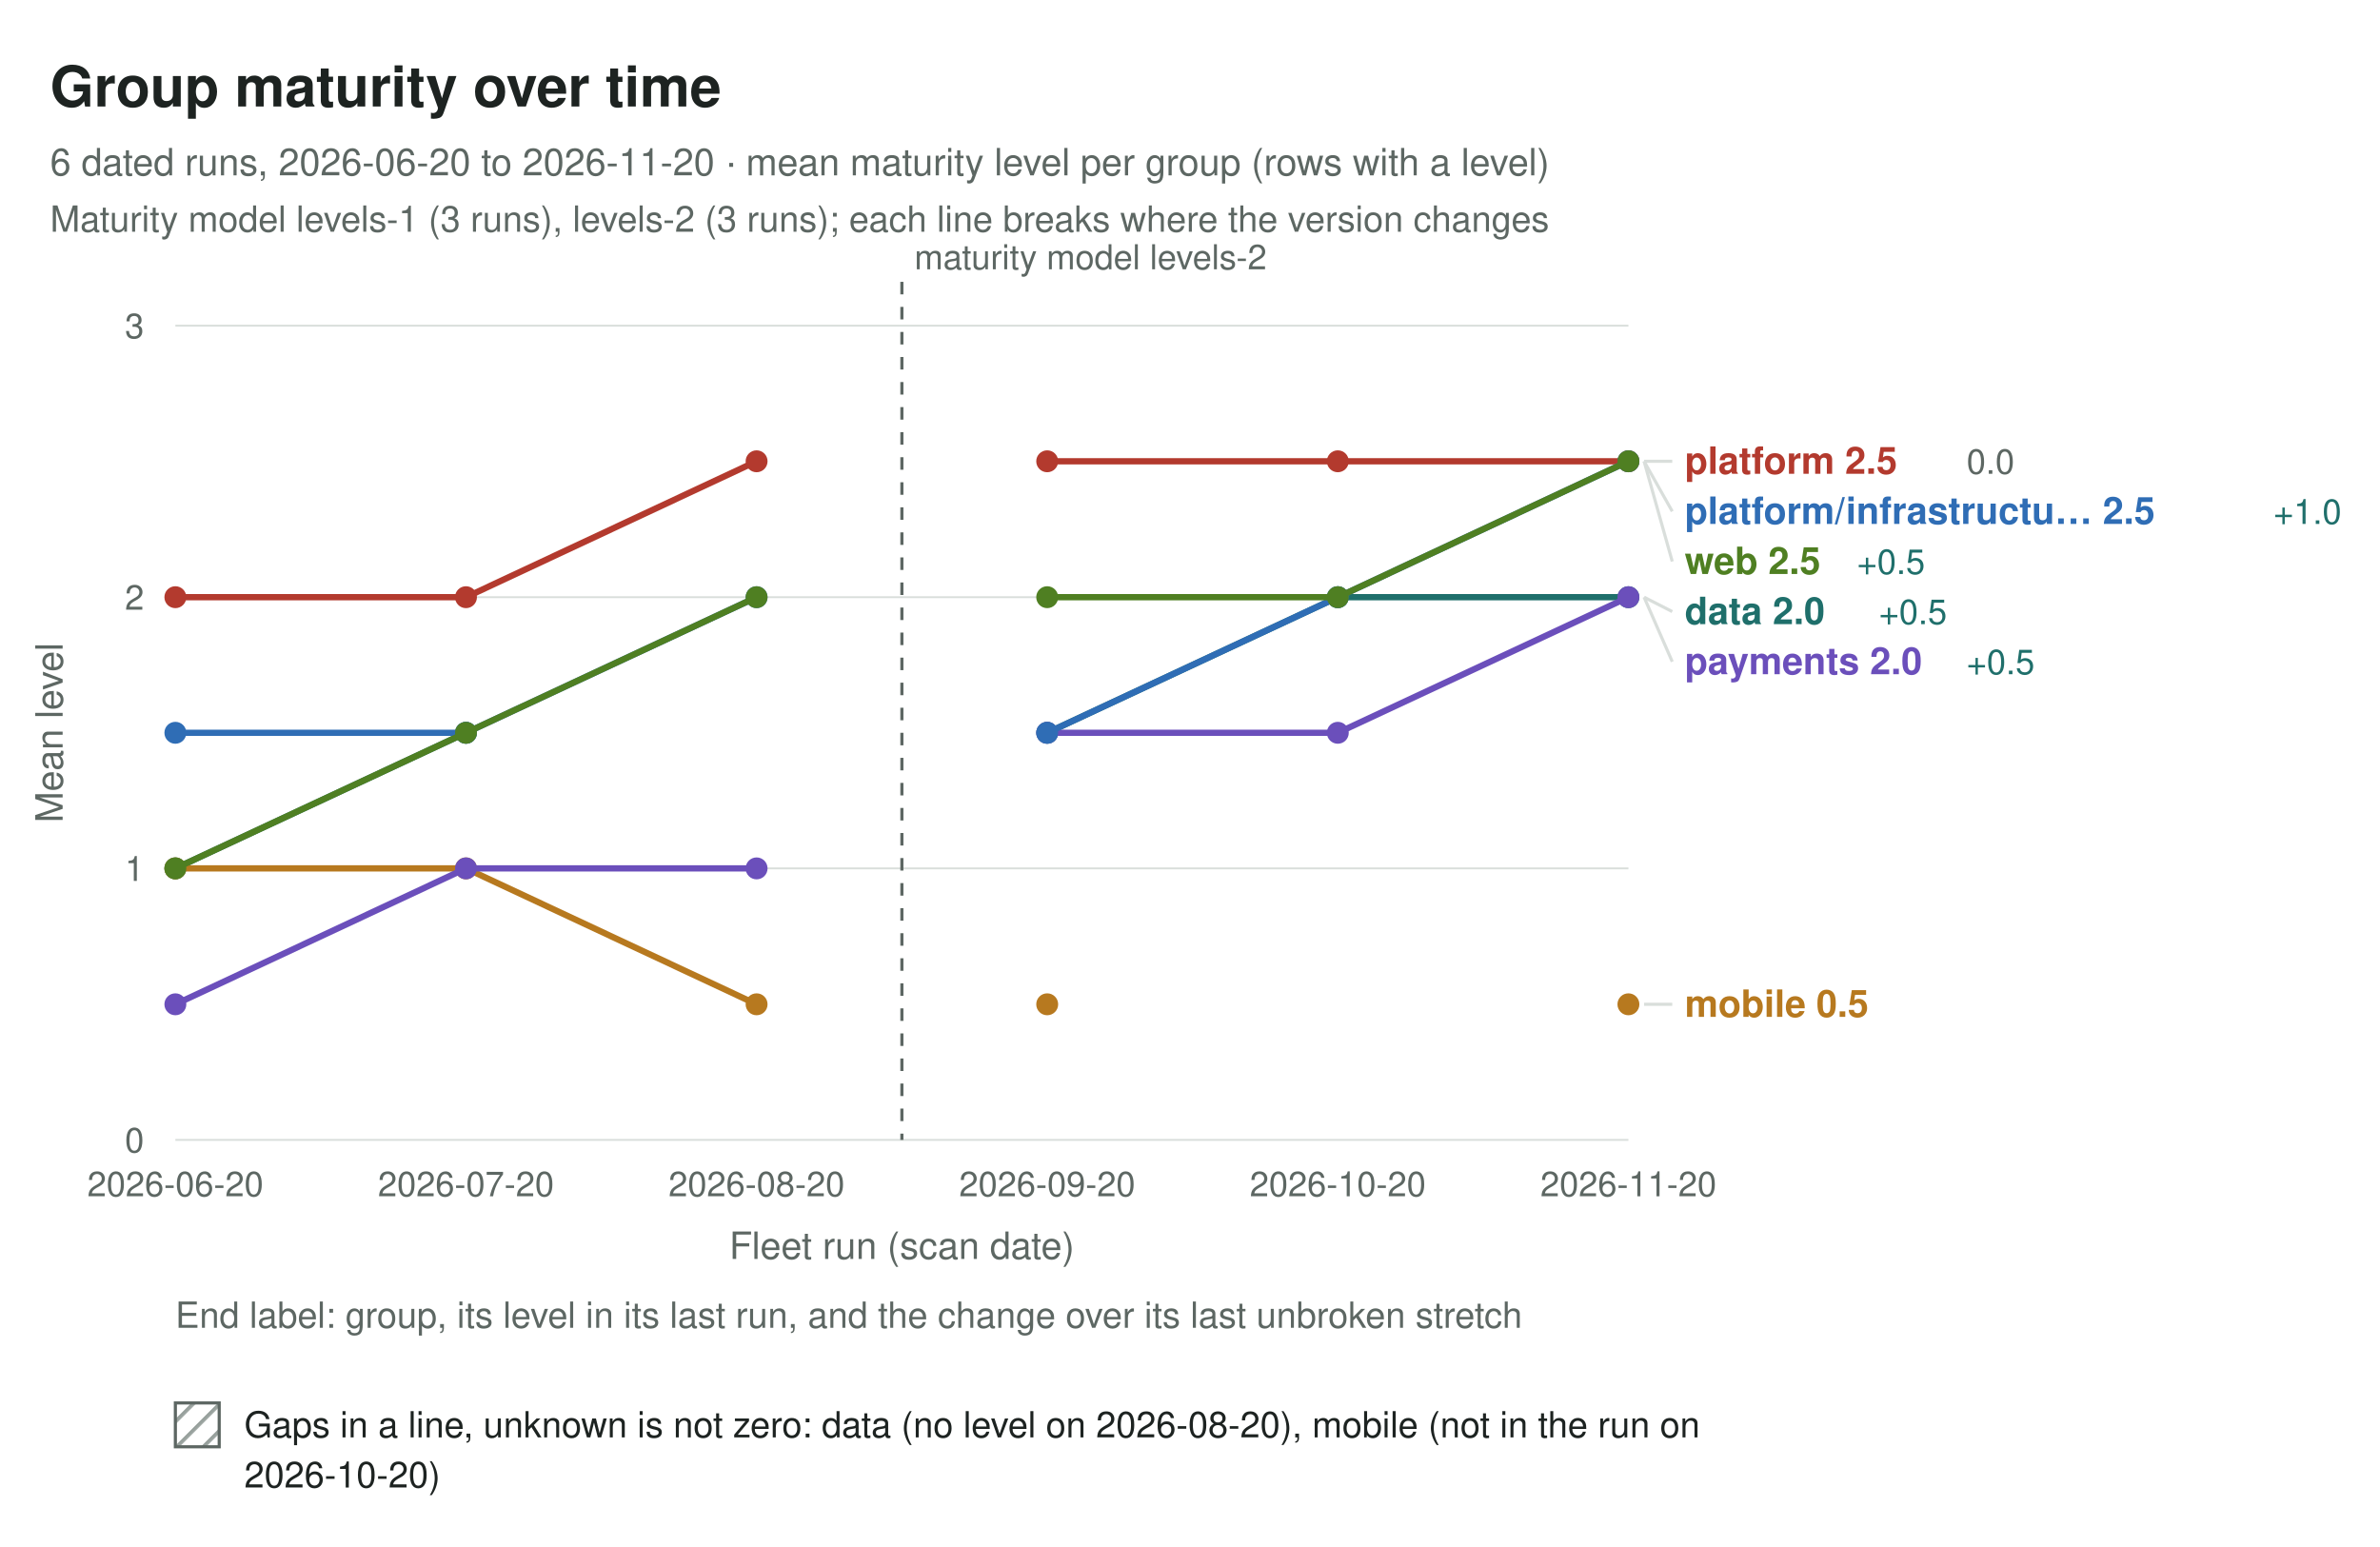
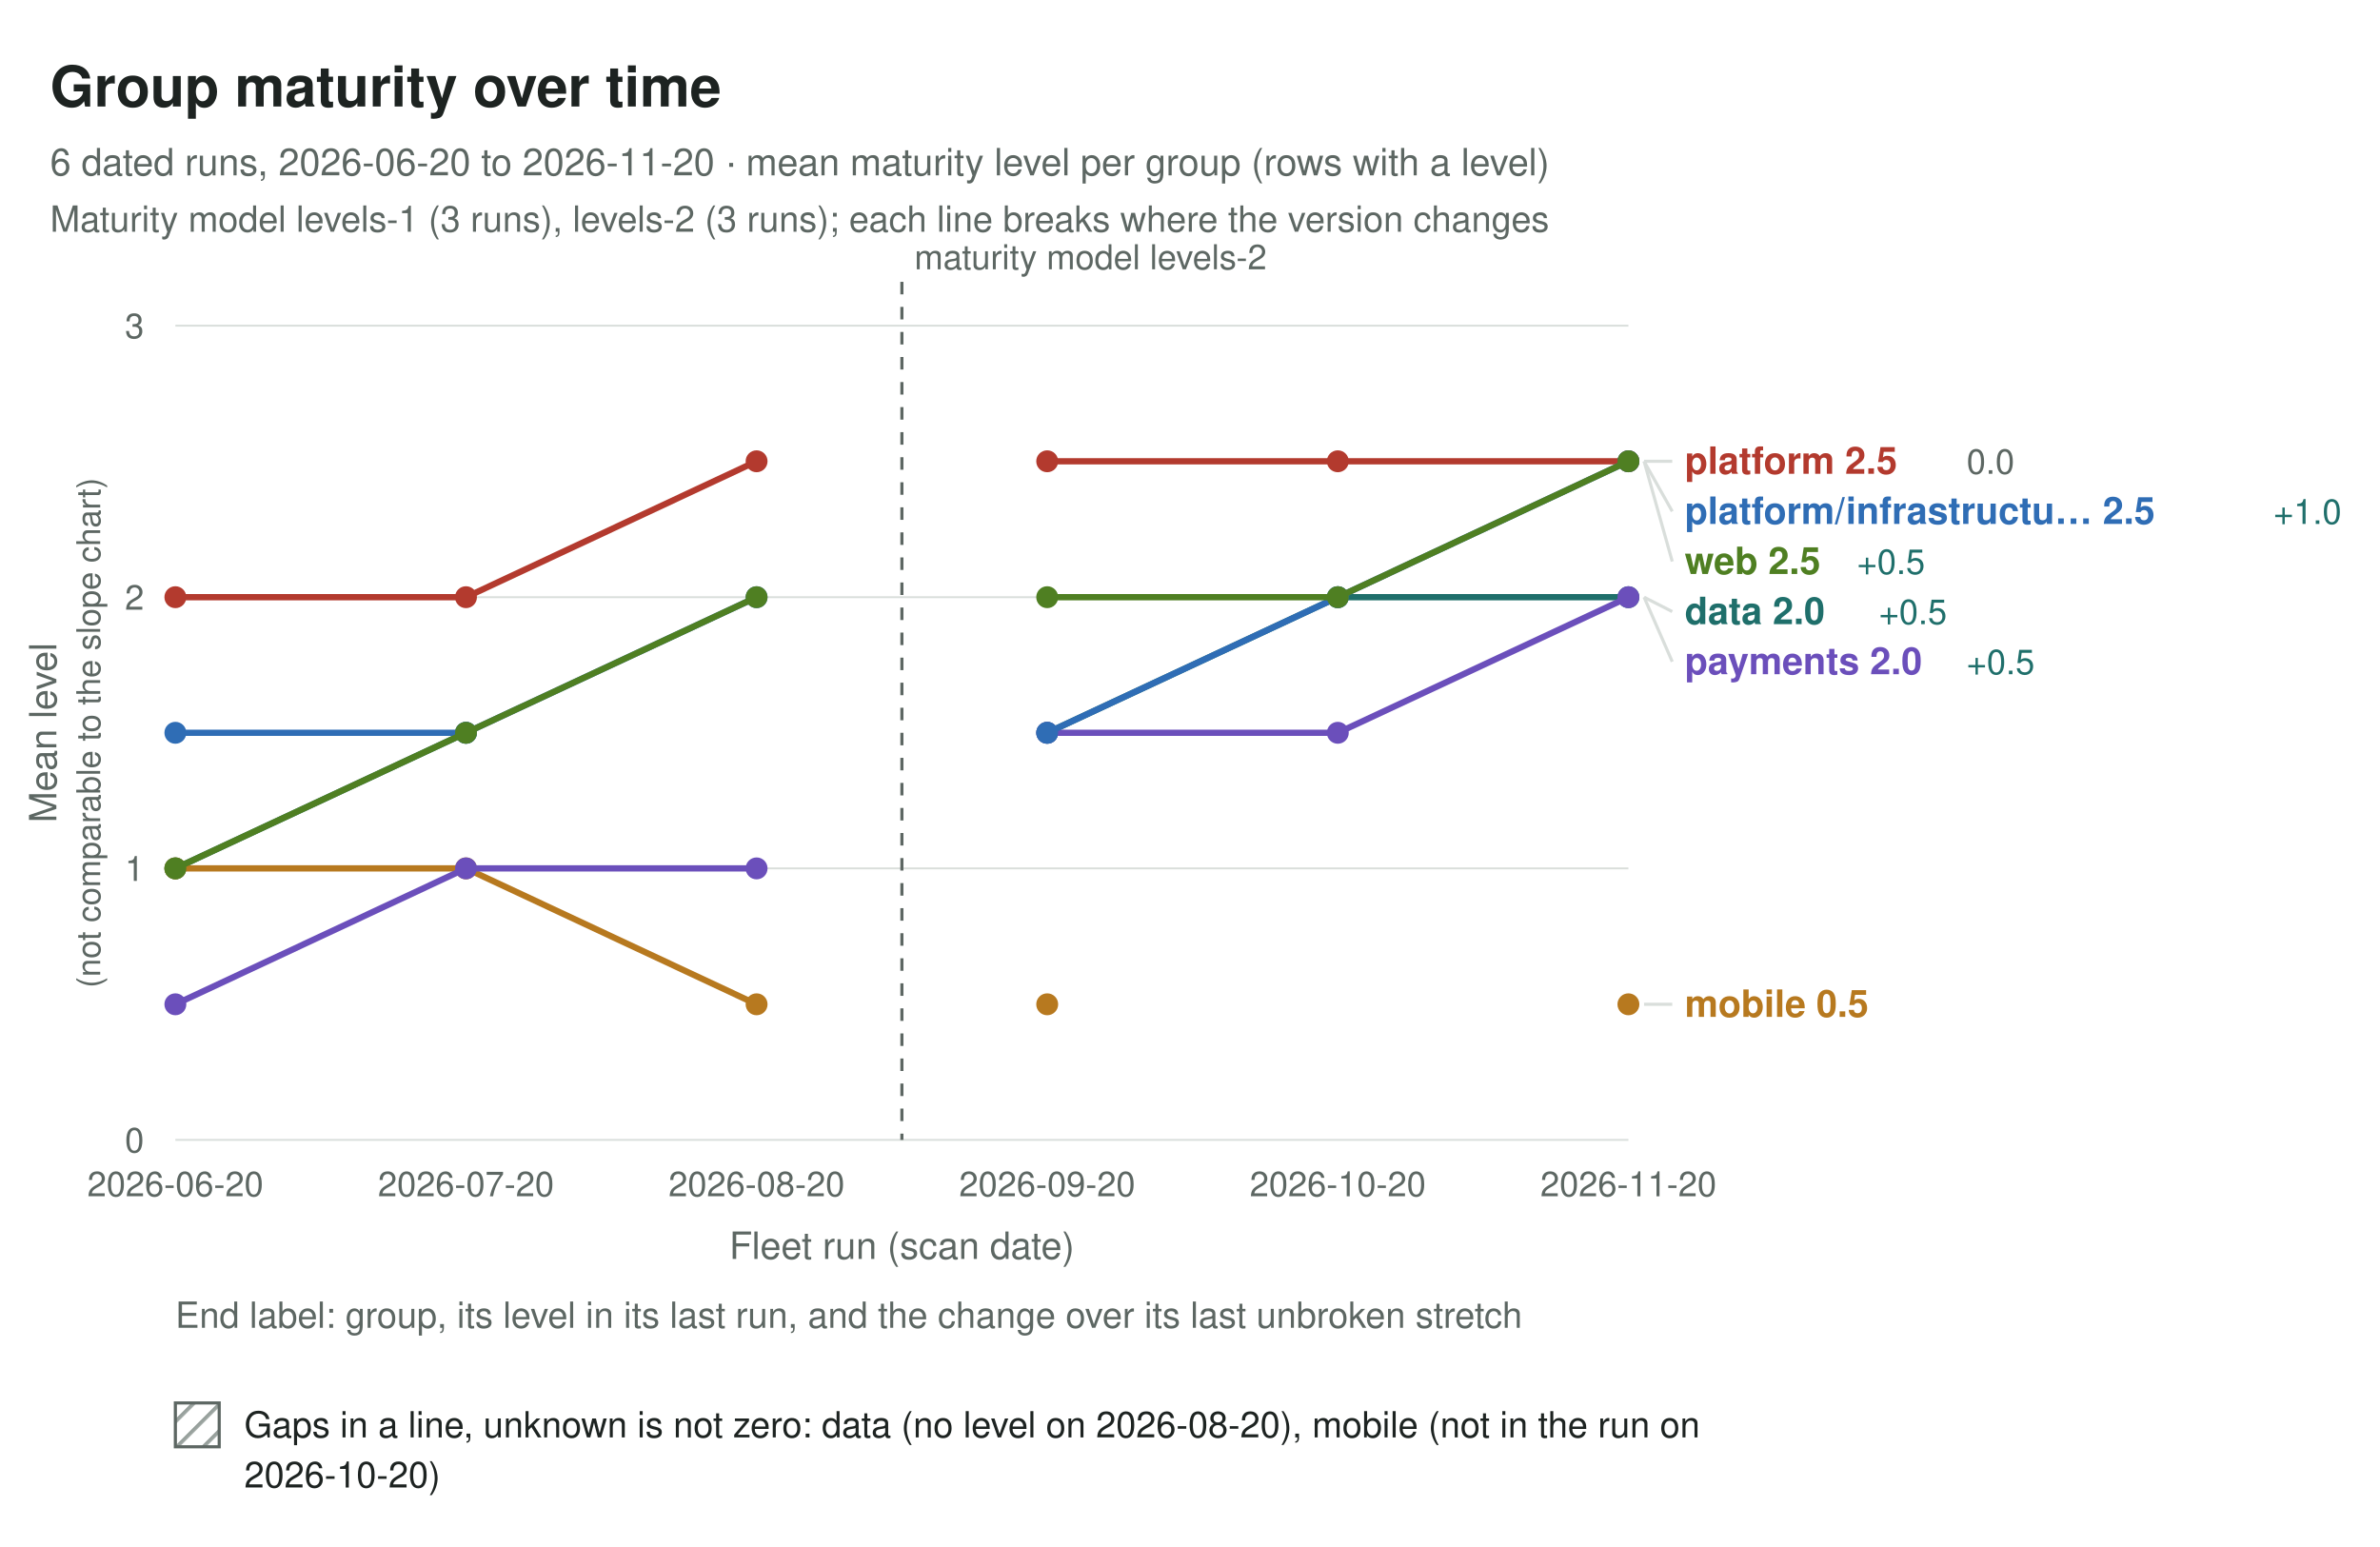
<svg xmlns="http://www.w3.org/2000/svg" viewBox="0 0 760 494" width="760" height="494" role="img">
  <style>text { font-family: -apple-system, BlinkMacSystemFont, "Segoe UI", Helvetica, Arial, sans-serif; }.t-bg,.f-bg{fill:#ffffff}.s-bg{stroke:#ffffff}.t-fg,.f-fg{fill:#1d2321}.s-fg{stroke:#1d2321}.t-muted,.f-muted{fill:#5d6763}.s-muted{stroke:#5d6763}.t-rule,.f-rule{fill:#d9dedb}.s-rule{stroke:#d9dedb}.t-accent,.f-accent{fill:#1f6f6b}.s-accent{stroke:#1f6f6b}.t-bad,.f-bad{fill:#b33a2e}.s-bad{stroke:#b33a2e}.t-warn,.f-warn{fill:#b7791f}.s-warn{stroke:#b7791f}.t-unk,.f-unk{fill:#9aa39f}.s-unk{stroke:#9aa39f}.t-series0,.f-series0{fill:#1f6f6b}.s-series0{stroke:#1f6f6b}.t-series1,.f-series1{fill:#b7791f}.s-series1{stroke:#b7791f}.t-series2,.f-series2{fill:#6b4fbb}.s-series2{stroke:#6b4fbb}.t-series3,.f-series3{fill:#b33a2e}.s-series3{stroke:#b33a2e}.t-series4,.f-series4{fill:#2f6db5}.s-series4{stroke:#2f6db5}.t-series5,.f-series5{fill:#4f7f22}.s-series5{stroke:#4f7f22}.t-series6,.f-series6{fill:#a8458a}.s-series6{stroke:#a8458a}.t-series7,.f-series7{fill:#5d6763}.s-series7{stroke:#5d6763}@media (prefers-color-scheme: dark){.t-bg,.f-bg{fill:#1a201e}.s-bg{stroke:#1a201e}.t-fg,.f-fg{fill:#e6ebe8}.s-fg{stroke:#e6ebe8}.t-muted,.f-muted{fill:#9aa5a0}.s-muted{stroke:#9aa5a0}.t-rule,.f-rule{fill:#2c3532}.s-rule{stroke:#2c3532}.t-accent,.f-accent{fill:#5fb8b1}.s-accent{stroke:#5fb8b1}.t-bad,.f-bad{fill:#ec7a6c}.s-bad{stroke:#ec7a6c}.t-warn,.f-warn{fill:#e0a84a}.s-warn{stroke:#e0a84a}.t-unk,.f-unk{fill:#5f6a66}.s-unk{stroke:#5f6a66}.t-series0,.f-series0{fill:#5fb8b1}.s-series0{stroke:#5fb8b1}.t-series1,.f-series1{fill:#e0a84a}.s-series1{stroke:#e0a84a}.t-series2,.f-series2{fill:#a993f0}.s-series2{stroke:#a993f0}.t-series3,.f-series3{fill:#ec7a6c}.s-series3{stroke:#ec7a6c}.t-series4,.f-series4{fill:#7fb0ec}.s-series4{stroke:#7fb0ec}.t-series5,.f-series5{fill:#9ccc6b}.s-series5{stroke:#9ccc6b}.t-series6,.f-series6{fill:#e08cc8}.s-series6{stroke:#e08cc8}.t-series7,.f-series7{fill:#b5bfba}.s-series7{stroke:#b5bfba}}</style>
  <defs>
    <pattern id="fleet-hatch" width="6" height="6" patternUnits="userSpaceOnUse" patternTransform="rotate(45)">
      <rect width="6" height="6" class="f-bg" />
      <line x1="0" y1="0" x2="0" y2="6" class="s-unk" stroke-width="2.4" />
    </pattern>
  </defs>
  <rect x="0" y="0" width="760" height="494" class="f-bg" />
  <text x="16.0" y="34.0" font-size="18" text-anchor="start" class="t-fg" font-weight="bold">Group maturity over time</text>
  <text x="16.0" y="56.0" font-size="12" text-anchor="start" class="t-muted">6 dated runs, 2026-06-20 to 2026-11-20 · mean maturity level per group (rows with a level)</text>
  <text x="16.0" y="74.0" font-size="11.5" text-anchor="start" class="t-muted">Maturity model levels-1 (3 runs), levels-2 (3 runs); each line breaks where the version changes</text>
  <line x1="56.0" y1="364.0" x2="520.0" y2="364.0" class="s-rule" stroke-width="0.6" />
  <text x="46.0" y="368.0" font-size="11" text-anchor="end" class="t-muted">0</text>
  <line x1="56.0" y1="277.3" x2="520.0" y2="277.3" class="s-rule" stroke-width="0.6" />
  <text x="46.0" y="281.3" font-size="11" text-anchor="end" class="t-muted">1</text>
  <line x1="56.0" y1="190.7" x2="520.0" y2="190.7" class="s-rule" stroke-width="0.6" />
  <text x="46.0" y="194.7" font-size="11" text-anchor="end" class="t-muted">2</text>
  <line x1="56.0" y1="104.0" x2="520.0" y2="104.0" class="s-rule" stroke-width="0.6" />
  <text x="46.0" y="108.0" font-size="11" text-anchor="end" class="t-muted">3</text>
  <text x="56.0" y="382.0" font-size="11" text-anchor="middle" class="t-muted">2026-06-20</text>
  <text x="148.8" y="382.0" font-size="11" text-anchor="middle" class="t-muted">2026-07-20</text>
  <text x="241.6" y="382.0" font-size="11" text-anchor="middle" class="t-muted">2026-08-20</text>
  <text x="334.4" y="382.0" font-size="11" text-anchor="middle" class="t-muted">2026-09-20</text>
  <text x="427.2" y="382.0" font-size="11" text-anchor="middle" class="t-muted">2026-10-20</text>
  <text x="520.0" y="382.0" font-size="11" text-anchor="middle" class="t-muted">2026-11-20</text>
  <line x1="288.0" y1="90.0" x2="288.0" y2="364.0" class="s-muted" stroke-dasharray="4 4" />
  <text x="292.0" y="86.0" font-size="11" text-anchor="start" class="t-muted">maturity model levels-2</text>
  <polyline points="56.0,277.3 148.8,234.0" fill="none" class="s-series0" stroke-width="2" />
  <circle cx="56.0" cy="277.3" r="3.5" class="f-series0" />
  <circle cx="148.8" cy="234.0" r="3.5" class="f-series0" />
  <polyline points="334.4,234.0 427.2,190.7 520.0,190.7" fill="none" class="s-series0" stroke-width="2" />
  <circle cx="334.4" cy="234.0" r="3.5" class="f-series0" />
  <circle cx="427.2" cy="190.7" r="3.5" class="f-series0" />
  <circle cx="520.0" cy="190.7" r="3.5" class="f-series0" />
  <polyline points="56.0,277.3 148.8,277.3 241.6,320.7" fill="none" class="s-series1" stroke-width="2" />
  <circle cx="56.0" cy="277.3" r="3.5" class="f-series1" />
  <circle cx="148.8" cy="277.3" r="3.5" class="f-series1" />
  <circle cx="241.6" cy="320.7" r="3.5" class="f-series1" />
  <circle cx="334.4" cy="320.7" r="3.5" class="f-series1" />
  <circle cx="520.0" cy="320.7" r="3.5" class="f-series1" />
  <polyline points="56.0,320.7 148.8,277.3 241.6,277.3" fill="none" class="s-series2" stroke-width="2" />
  <circle cx="56.0" cy="320.7" r="3.5" class="f-series2" />
  <circle cx="148.8" cy="277.3" r="3.5" class="f-series2" />
  <circle cx="241.6" cy="277.3" r="3.5" class="f-series2" />
  <polyline points="334.4,234.0 427.2,234.0 520.0,190.7" fill="none" class="s-series2" stroke-width="2" />
  <circle cx="334.4" cy="234.0" r="3.5" class="f-series2" />
  <circle cx="427.2" cy="234.0" r="3.5" class="f-series2" />
  <circle cx="520.0" cy="190.7" r="3.5" class="f-series2" />
  <polyline points="56.0,190.7 148.8,190.7 241.6,147.3" fill="none" class="s-series3" stroke-width="2" />
  <circle cx="56.0" cy="190.7" r="3.5" class="f-series3" />
  <circle cx="148.8" cy="190.7" r="3.5" class="f-series3" />
  <circle cx="241.6" cy="147.3" r="3.5" class="f-series3" />
  <polyline points="334.4,147.3 427.2,147.3 520.0,147.3" fill="none" class="s-series3" stroke-width="2" />
  <circle cx="334.4" cy="147.3" r="3.5" class="f-series3" />
  <circle cx="427.2" cy="147.3" r="3.5" class="f-series3" />
  <circle cx="520.0" cy="147.3" r="3.5" class="f-series3" />
  <polyline points="56.0,234.0 148.8,234.0 241.6,190.7" fill="none" class="s-series4" stroke-width="2" />
  <circle cx="56.0" cy="234.0" r="3.5" class="f-series4" />
  <circle cx="148.8" cy="234.0" r="3.5" class="f-series4" />
  <circle cx="241.6" cy="190.7" r="3.5" class="f-series4" />
  <polyline points="334.4,234.0 427.2,190.7 520.0,147.3" fill="none" class="s-series4" stroke-width="2" />
  <circle cx="334.4" cy="234.0" r="3.5" class="f-series4" />
  <circle cx="427.2" cy="190.7" r="3.5" class="f-series4" />
  <circle cx="520.0" cy="147.3" r="3.5" class="f-series4" />
  <polyline points="56.0,277.3 148.8,234.0 241.6,190.7" fill="none" class="s-series5" stroke-width="2" />
  <circle cx="56.0" cy="277.3" r="3.5" class="f-series5" />
  <circle cx="148.8" cy="234.0" r="3.5" class="f-series5" />
  <circle cx="241.6" cy="190.7" r="3.5" class="f-series5" />
  <polyline points="334.4,190.7 427.2,190.7 520.0,147.3" fill="none" class="s-series5" stroke-width="2" />
  <circle cx="334.4" cy="190.7" r="3.5" class="f-series5" />
  <circle cx="427.2" cy="190.7" r="3.5" class="f-series5" />
  <circle cx="520.0" cy="147.3" r="3.5" class="f-series5" />
  <line x1="525.0" y1="190.7" x2="534.0" y2="195.3" class="s-rule" stroke-width="1" />
  <text x="538.0" y="199.3" font-size="12.0" text-anchor="start" class="t-series0" font-weight="600">data 2.0</text>
  <text x="600.0" y="199.3" font-size="11" text-anchor="start" class="t-accent">+0.5</text>
  <line x1="525.0" y1="320.7" x2="534.0" y2="320.7" class="s-rule" stroke-width="1" />
  <text x="538.0" y="324.7" font-size="12.0" text-anchor="start" class="t-series1" font-weight="600">mobile 0.5</text>
  <line x1="525.0" y1="190.7" x2="534.0" y2="211.3" class="s-rule" stroke-width="1" />
  <text x="538.0" y="215.3" font-size="12.0" text-anchor="start" class="t-series2" font-weight="600">payments 2.0</text>
  <text x="628.0" y="215.3" font-size="11" text-anchor="start" class="t-accent">+0.5</text>
  <line x1="525.0" y1="147.3" x2="534.0" y2="147.3" class="s-rule" stroke-width="1" />
  <text x="538.0" y="151.3" font-size="12.0" text-anchor="start" class="t-series3" font-weight="600">platform 2.5</text>
  <text x="628.0" y="151.3" font-size="11" text-anchor="start" class="t-muted">0.0</text>
  <line x1="525.0" y1="147.3" x2="534.0" y2="163.3" class="s-rule" stroke-width="1" />
  <text x="538.0" y="167.3" font-size="12.0" text-anchor="start" class="t-series4" font-weight="600">platform/infrastructu… 2.5</text>
  <text x="726.0" y="167.3" font-size="11" text-anchor="start" class="t-accent">+1.0</text>
  <line x1="525.0" y1="147.3" x2="534.0" y2="179.3" class="s-rule" stroke-width="1" />
  <text x="538.0" y="183.3" font-size="12.0" text-anchor="start" class="t-series5" font-weight="600">web 2.5</text>
  <text x="593.0" y="183.3" font-size="11" text-anchor="start" class="t-accent">+0.5</text>
  <text x="288.0" y="402.0" font-size="12" text-anchor="middle" class="t-muted">Fleet run (scan date)</text>
-   <text x="20.0" y="234.0" font-size="12" text-anchor="middle" class="t-muted" transform="rotate(-90 20 234.0)">Mean level</text>
+   <text x="18.0" y="234.0" font-size="12.0" text-anchor="middle" class="t-muted" transform="rotate(-90 18 234.0)">Mean level</text>
+   <text x="32.0" y="234.0" font-size="10.5" text-anchor="middle" class="t-muted" transform="rotate(-90 32 234.0)">(not comparable to the slope chart)</text>
  <text x="56.0" y="424.0" font-size="11.5" text-anchor="start" class="t-muted">End label: group, its level in its last run, and the change over its last unbroken stretch</text>
  <rect x="56.0" y="448.0" width="14.0" height="14.0" fill="url(#fleet-hatch)" class="s-muted" stroke-width="1" />
  <text x="78.0" y="459.0" font-size="11.5" text-anchor="start" class="t-fg">Gaps in a line, unknown is not zero: data (no level on 2026-08-20), mobile (not in the run on</text>
  <text x="78.0" y="475.0" font-size="11.5" text-anchor="start" class="t-fg">2026-10-20)</text>
</svg>
